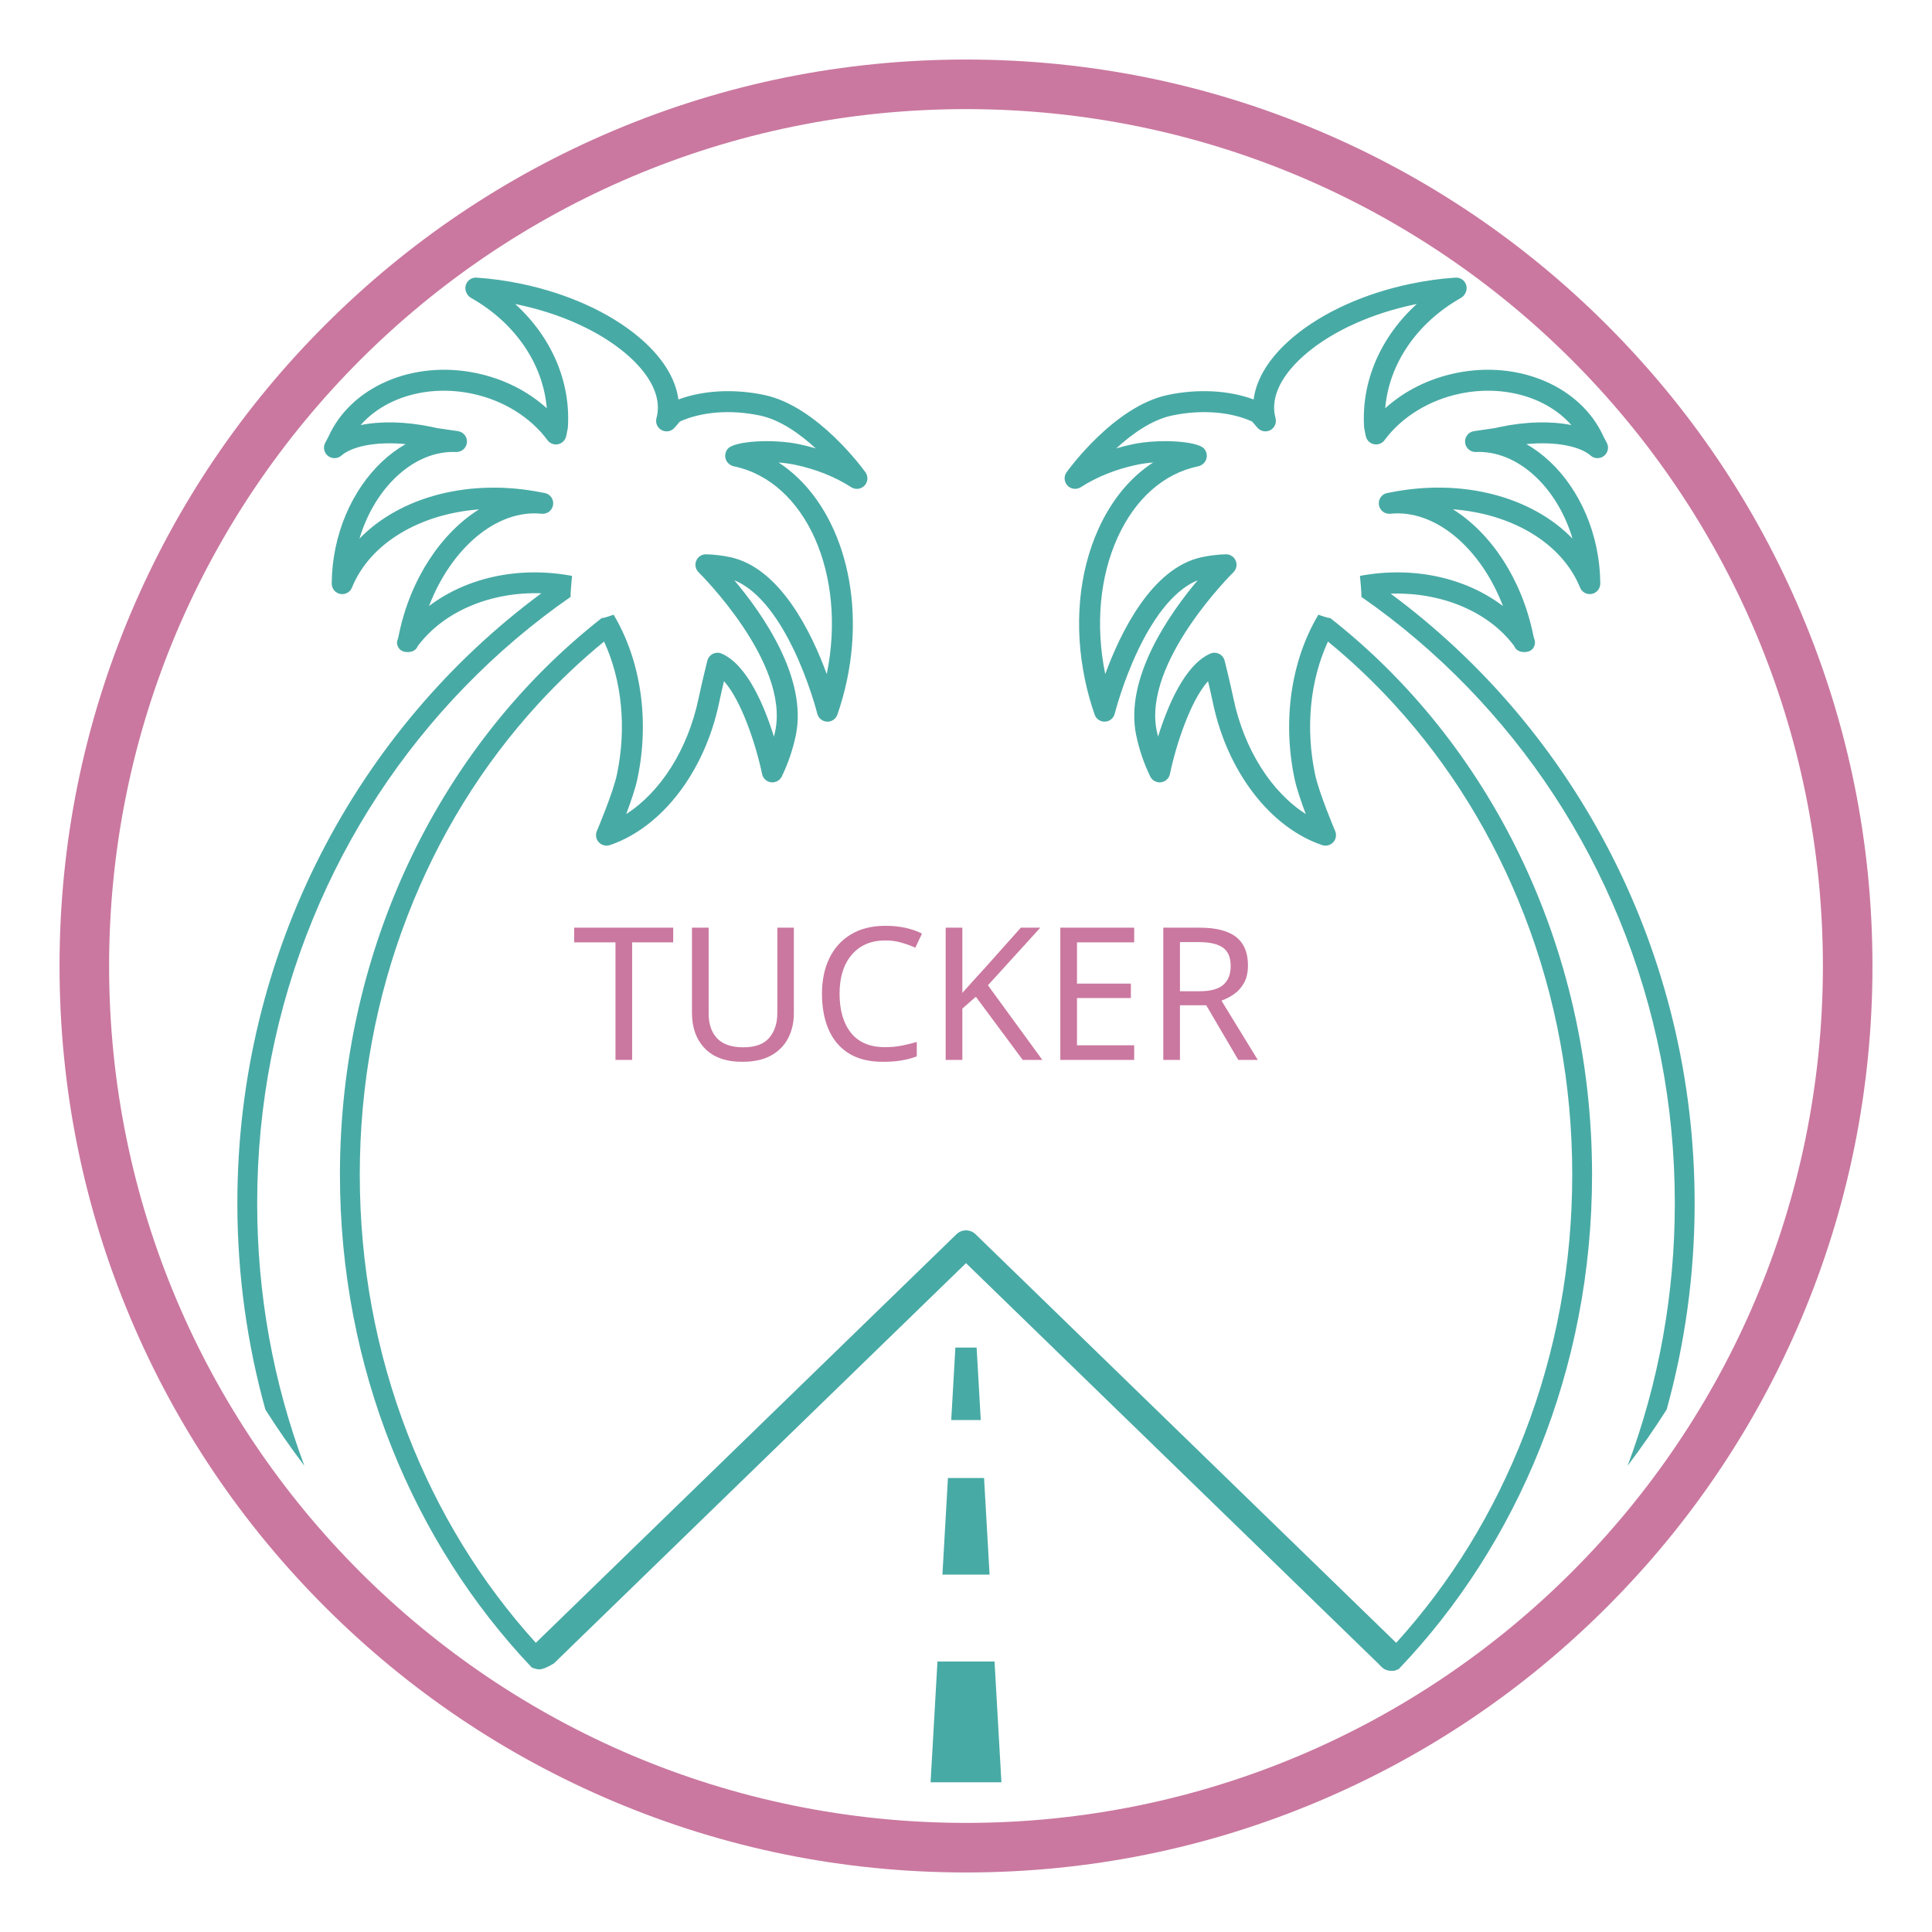
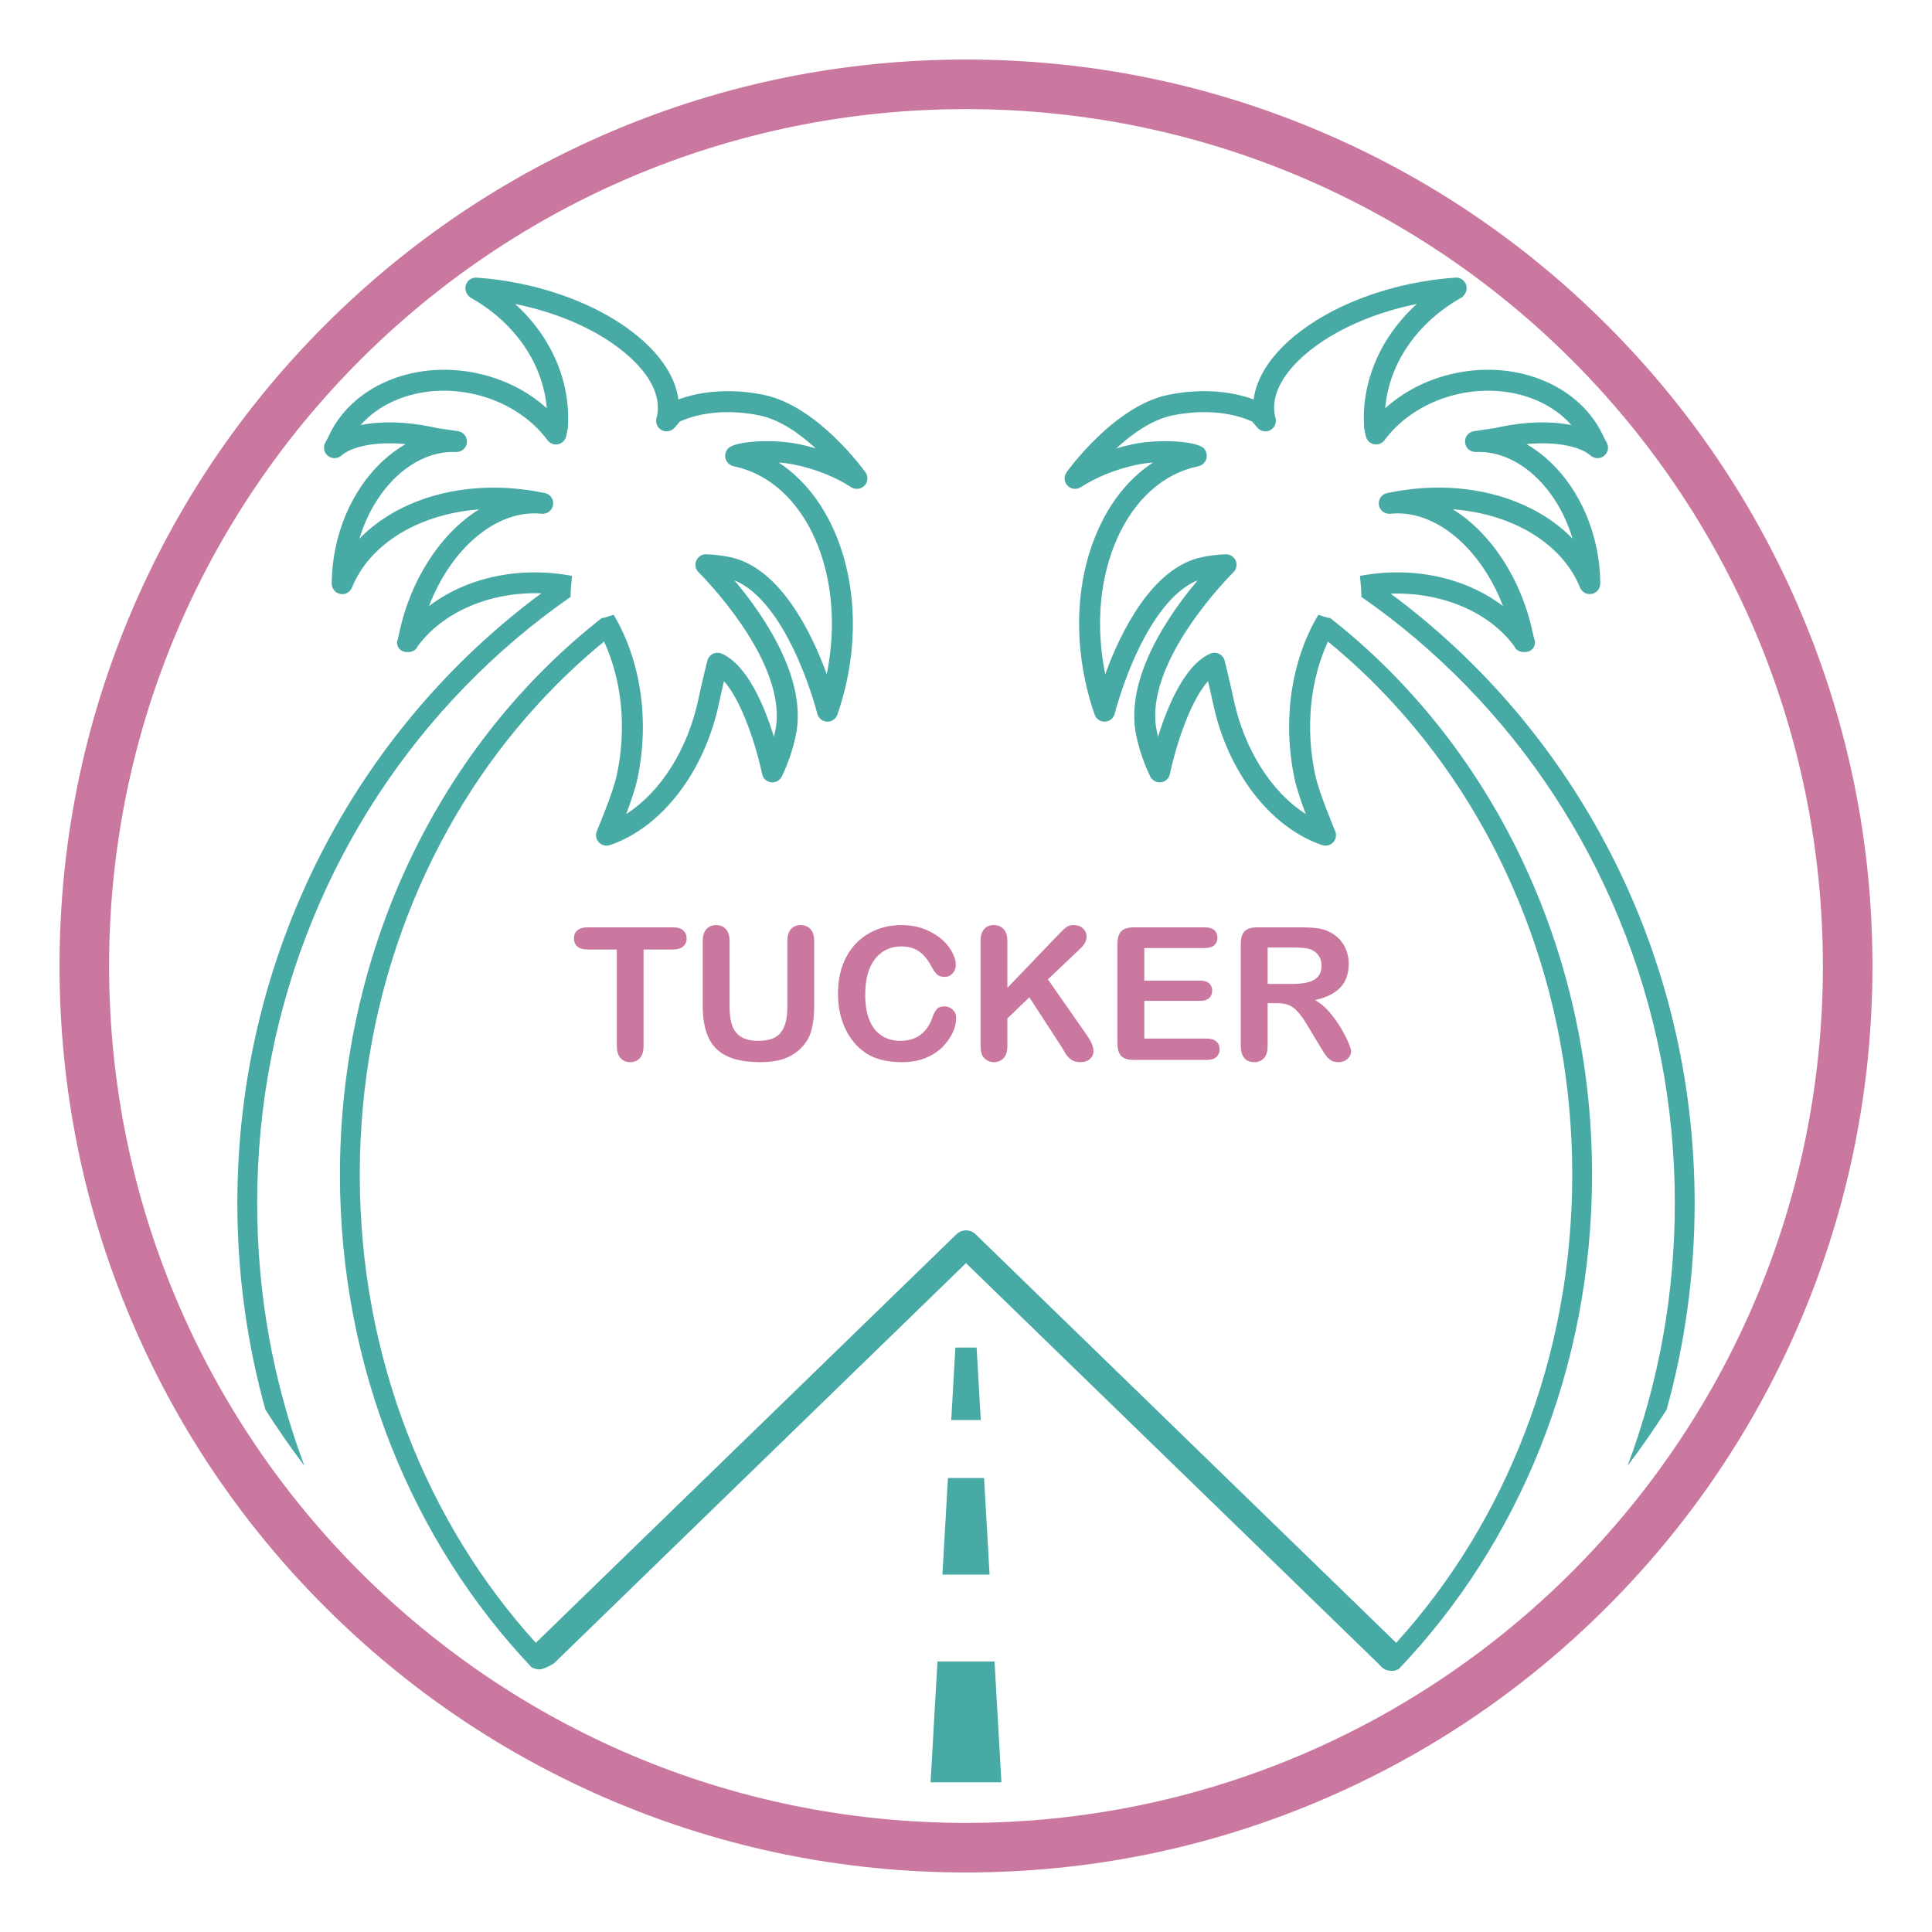
<svg xmlns="http://www.w3.org/2000/svg" version="1.1" id="content" x="0px" y="0px" width="400px" height="400px" viewBox="0 0 400 400" enable-background="new 0 0 400 400" xml:space="preserve">
  <g id="art">
    <g id="road_ticks">
      <polygon fill="#48AAA5" points="203.056,294 202.2,279 197.8,279 196.944,294   " />
      <polygon fill="#48AAA5" points="194.092,344 192.667,369 207.334,369 205.908,344   " />
      <polygon fill="#48AAA5" points="204.881,326 203.74,306 196.26,306 195.119,326   " />
    </g>
    <path id="outer_circle_2_" fill="#CA78A0" d="M200,22.59c97.98,0,177.41,79.43,177.41,177.411c0,97.98-79.43,177.41-177.41,177.41   S22.59,297.98,22.59,200C22.59,102.02,102.02,22.59,200,22.59 M200,12.327c-25.331,0-49.91,4.964-73.054,14.753   c-22.35,9.453-42.419,22.983-59.651,40.215c-17.232,17.233-30.763,37.302-40.216,59.651C17.29,150.09,12.327,174.668,12.327,200   c0,25.332,4.963,49.91,14.752,73.054c9.453,22.348,22.983,42.418,40.216,59.65s37.302,30.764,59.651,40.215   c23.144,9.789,47.723,14.754,73.054,14.754s49.91-4.965,73.054-14.754c22.35-9.451,42.419-22.982,59.651-40.215   s30.763-37.303,40.216-59.65c9.788-23.145,14.752-47.723,14.752-73.054c0-25.332-4.964-49.91-14.752-73.054   c-9.453-22.35-22.983-42.418-40.216-59.651c-17.232-17.232-37.302-30.763-59.651-40.215C249.91,17.291,225.331,12.327,200,12.327   L200,12.327z" />
    <path id="trees__x2B__road" fill="#48AAA5" d="M67.909,94.394c0.826,0.649,2,0.614,2.785-0.083   c1.945-1.728,6.731-2.995,13.288-2.364c-6.905,3.927-12.487,11.78-14.504,21.406c-0.492,2.349-0.759,4.733-0.793,7.101   l-0.002,0.368c-0.008,1.042,0.727,1.942,1.748,2.146c1.024,0.204,2.045-0.349,2.437-1.314c3.749-9.233,14.106-15.268,26.309-16.187   c-7.766,4.841-14.154,14.273-16.561,25.762l-0.068,0.3c-0.047,0.2-0.097,0.415-0.146,0.698c-0.279,0.603-0.271,1.153,0.042,1.756   c0.373,0.721,1.117,1.018,1.929,1.018h0.092c0.919,0,1.716-0.417,2.03-1.241c5.416-7.259,15.198-11.27,25.585-10.925   c-38.108,28.191-62.939,74.245-62.939,126.247c0,14.833,2.031,29.183,5.808,42.771c2.533,3.985,5.227,7.859,8.07,11.614   c-6.481-17.313-9.772-35.568-9.772-54.349c0-20.43,3.885-40.248,11.547-58.898c7.398-18.011,17.989-34.184,31.479-48.072   c6.76-6.96,14.078-13.168,21.896-18.59c-0.161-0.123,0.27-4.325,0.27-4.325c-11.035-2.066-21.854,0.351-29.618,6.246   c4.61-12.014,14.034-20.072,23.322-19.114c1.167,0.119,2.216-0.707,2.375-1.868c0.157-1.161-0.633-2.238-1.788-2.435l-0.396-0.066   c-15.081-3.068-29.51,0.853-37.912,9.531c3.217-10.769,11.44-18.325,19.989-17.943c1.149,0.054,2.15-0.812,2.259-1.965   c0.11-1.152-0.703-2.188-1.849-2.355L90.5,88.635c-0.361-0.085-0.727-0.166-1.095-0.243c-5.411-1.135-10.59-1.229-14.741-0.383   c5.032-5.732,13.954-8.416,23.077-6.503c6.395,1.339,12.085,4.849,15.611,9.628c0.509,0.691,1.377,1.017,2.217,0.832   c0.839-0.186,1.489-0.848,1.66-1.689l0.306-1.505c0.019-0.096,0.032-0.194,0.038-0.292c0.617-9.52-3.448-18.765-10.912-25.542   c0.139,0.028,0.278,0.057,0.417,0.086c8.871,1.858,16.796,5.422,22.314,10.035c5.143,4.298,7.503,8.916,6.646,13.003   c-0.035,0.168-0.075,0.333-0.121,0.498c-0.27,0.979,0.175,2.016,1.071,2.494s2.004,0.271,2.668-0.497l1.109-1.287   c4.535-2.049,10.543-2.503,16.572-1.241c4.206,0.882,8.305,3.821,11.553,6.805c-1.115-0.332-2.254-0.62-3.409-0.862   c-5.493-1.152-13.363-0.667-14.772,0.908c-0.518,0.579-0.702,1.431-0.46,2.168c0.253,0.769,0.9,1.332,1.733,1.506   c14.824,3.106,23.394,22.364,19.19,43.016c-3.142-8.578-9.643-22.045-20.036-24.223c-1.62-0.339-3.273-0.537-4.915-0.587   c-0.902-0.034-1.715,0.497-2.064,1.321c-0.351,0.824-0.16,1.779,0.48,2.404c0.188,0.185,18.852,18.626,15.863,32.889   c-0.081,0.386-0.168,0.77-0.263,1.15c-1.954-6.29-5.504-14.861-10.806-17.193c-0.586-0.258-1.255-0.244-1.83,0.037   c-0.574,0.281-0.996,0.801-1.151,1.422c-0.046,0.181-1.122,4.47-1.828,7.842c-2.204,10.518-7.845,19.351-14.97,23.905   c0.93-2.471,1.907-5.312,2.33-7.332c2.525-12.05,0.725-24.419-4.938-33.936c0,0-2.219,0.803-2.433,0.672   c-32.833,25.705-54.231,67.753-54.231,115.266c0,40.085,15.246,76.262,39.724,102.035c0.666,0.265,1.375,0.506,2.073,0.32   c0.936-0.249,1.732-0.712,2.555-1.204c0.036-0.039,0.068-0.087,0.106-0.121L200,261.521l85.171,82.727   c-0.004,0.004,0.12,0.108,0.171,0.161c0.59,0.604,1.021,1.184,1.901,1.409c0.532,0.137,1.013,0.138,1.559,0.073   c-0.074,0.01,0.601-0.253,0.772-0.31c24.666-25.793,40.044-62.115,40.044-102.374c0-47.513-21.398-89.561-54.231-115.266   c-0.215,0.13-2.433-0.672-2.433-0.672c-5.663,9.517-7.463,21.885-4.938,33.936c0.423,2.021,1.401,4.861,2.33,7.332   c-7.125-4.555-12.766-13.388-14.969-23.905c-0.706-3.372-1.782-7.661-1.828-7.842c-0.156-0.621-0.577-1.141-1.152-1.422   c-0.574-0.282-1.243-0.295-1.829-0.037c-5.303,2.333-8.853,10.903-10.807,17.193c-0.094-0.381-0.182-0.765-0.262-1.149   c-2.988-14.264,15.674-32.705,15.862-32.89c0.641-0.625,0.832-1.581,0.481-2.404c-0.351-0.824-1.199-1.355-2.065-1.321   c-1.641,0.05-3.294,0.248-4.914,0.587c-10.394,2.177-16.895,15.644-20.036,24.222c-2.052-10.076-1.146-20.106,2.557-28.274   c3.637-8.021,9.543-13.256,16.633-14.741c0.833-0.174,1.481-0.738,1.733-1.506c0.242-0.737,0.059-1.59-0.459-2.168   c-1.41-1.576-9.279-2.059-14.773-0.908c-1.154,0.242-2.293,0.53-3.408,0.862c3.248-2.984,7.347-5.923,11.553-6.805   c6.026-1.264,12.037-0.809,16.571,1.24l1.11,1.287c0.662,0.77,1.772,0.976,2.668,0.497c0.896-0.479,1.341-1.515,1.07-2.494   c-0.045-0.164-0.086-0.33-0.121-0.497c-0.856-4.088,1.505-8.706,6.646-13.004c5.519-4.613,13.443-8.177,22.314-10.035   c0.139-0.029,0.278-0.058,0.417-0.086c-7.464,6.777-11.529,16.022-10.913,25.542c0.007,0.098,0.021,0.196,0.039,0.292l0.306,1.505   c0.171,0.841,0.821,1.503,1.66,1.689c0.841,0.187,1.707-0.14,2.217-0.831c3.527-4.78,9.217-8.29,15.612-9.629   c9.121-1.91,18.043,0.771,23.076,6.503c-4.151-0.845-9.331-0.75-14.739,0.383c-0.369,0.077-0.735,0.158-1.098,0.243l-4.318,0.629   c-1.146,0.167-1.959,1.203-1.849,2.355c0.108,1.152,1.104,2.01,2.259,1.965c8.535-0.376,16.771,7.173,19.988,17.94   c-8.4-8.676-22.818-12.597-37.843-9.541l-0.465,0.079c-1.154,0.197-1.946,1.274-1.788,2.435c0.159,1.16,1.206,1.987,2.374,1.868   c9.292-0.953,18.713,7.1,23.323,19.113c-7.764-5.894-18.585-8.31-29.617-6.245c0,0,0.429,4.202,0.269,4.325   c7.819,5.421,15.137,11.63,21.897,18.591c13.487,13.888,24.079,30.062,31.477,48.072c7.663,18.652,11.548,38.468,11.548,58.9   c0,18.776-3.291,37.031-9.771,54.345c2.848-3.762,5.545-7.642,8.081-11.635c3.769-13.569,5.795-27.894,5.795-42.71   c0-52.002-24.832-98.018-62.938-126.209c10.386-0.343,20.169,3.588,25.585,10.847c0.313,0.824,1.11,1.241,2.029,1.241h0.092   c0.812,0,1.556-0.297,1.929-1.018c0.312-0.604,0.322-1.231,0.043-1.833c-0.05-0.283-0.1-0.46-0.146-0.66l-0.067-0.279   c-2.408-11.497-8.802-20.924-16.575-25.762c12.19,0.914,22.57,6.957,26.322,16.2c0.393,0.965,1.414,1.522,2.438,1.316   c1.022-0.204,1.756-1.104,1.748-2.146l-0.003-0.382c-0.034-2.351-0.301-4.734-0.793-7.083c-2.017-9.627-7.599-17.479-14.504-21.407   c6.557-0.629,11.343,0.637,13.288,2.364c0.786,0.698,1.959,0.733,2.786,0.083c0.825-0.65,1.068-1.798,0.575-2.727l-0.642-1.208   c-4.656-10.403-17.532-15.954-30.657-13.207c-5.612,1.175-10.635,3.703-14.572,7.276c0.757-9.146,6.522-17.672,15.678-22.85   c0.35-0.198,0.638-0.488,0.832-0.84l0.075-0.137c0.385-0.695,0.359-1.545-0.066-2.216c-0.427-0.671-1.188-1.057-1.977-1.003   c-3.065,0.202-6.196,0.635-9.308,1.287c-9.556,2.002-18.153,5.892-24.209,10.954c-4.864,4.066-7.697,8.556-8.271,12.982   c-5.132-1.9-11.483-2.25-17.779-0.93c-11.043,2.313-20.548,15.447-20.947,16.005c-0.607,0.848-0.525,2.008,0.195,2.763   c0.719,0.755,1.875,0.891,2.75,0.326c3.312-2.138,7.336-3.745,11.64-4.646c1.127-0.236,2.254-0.382,3.338-0.463   c-4.7,3.038-8.589,7.719-11.319,13.741c-4.119,9.085-5.109,20.188-2.789,31.263c0.51,2.441,1.182,4.861,1.996,7.192   c0.316,0.907,1.182,1.507,2.151,1.454c0.959-0.044,1.776-0.714,2.007-1.646c0.017-0.065,1.651-6.571,4.927-13.367   c2.622-5.437,6.785-12.045,12.244-14.249c-5.852,6.944-15.2,20.264-12.717,32.118c0.621,2.962,1.595,5.82,2.895,8.496   c0.405,0.837,1.302,1.321,2.223,1.207c0.923-0.115,1.67-0.806,1.858-1.716c1.213-5.873,4.228-15.158,7.887-19.225   c0.333,1.399,0.713,3.049,1.016,4.495c2.986,14.254,11.862,25.813,22.612,29.448c0.229,0.077,0.462,0.115,0.695,0.115   c0.595,0,1.176-0.245,1.594-0.697c0.582-0.628,0.74-1.54,0.405-2.328c-0.033-0.078-3.354-7.887-4.162-11.747   c-2.017-9.623-1.034-19.429,2.669-27.486c4.796,3.927,9.373,8.247,13.688,12.963c11.558,12.634,20.635,27.353,26.979,43.748   c6.575,16.994,9.909,35.05,9.909,53.669s-3.334,36.676-9.909,53.67c-6.262,16.181-15.191,30.728-26.537,43.252l-87.092-84.594   c-1.1-1.068-2.849-1.068-3.95,0l-87.092,84.594c-11.345-12.525-20.275-27.071-26.537-43.252   c-6.575-16.994-9.909-35.051-9.909-53.67s3.334-36.676,9.909-53.669c6.344-16.395,15.421-31.113,26.979-43.748   c4.314-4.716,8.893-9.036,13.688-12.962c3.704,8.057,4.687,17.862,2.67,27.486c-0.808,3.855-4.129,11.668-4.162,11.746   c-0.336,0.788-0.178,1.7,0.404,2.328c0.418,0.452,0.999,0.697,1.595,0.697c0.232,0,0.467-0.038,0.695-0.115   c10.75-3.635,19.625-15.193,22.611-29.448c0.303-1.445,0.684-3.094,1.016-4.493c3.654,4.067,6.671,13.351,7.887,19.223   c0.189,0.911,0.937,1.601,1.859,1.716c0.922,0.114,1.816-0.37,2.223-1.207c1.3-2.675,2.273-5.533,2.895-8.496   c2.482-11.853-6.864-25.173-12.717-32.117c5.443,2.198,9.597,8.775,12.213,14.186c3.286,6.798,4.94,13.366,4.957,13.431   c0.231,0.932,1.049,1.601,2.008,1.645c0.959,0.052,1.834-0.547,2.151-1.454c0.813-2.33,1.485-4.75,1.996-7.191   c3.997-19.081-2.183-37.227-14.163-45.008c1.1,0.081,2.247,0.228,3.392,0.467c4.304,0.902,8.329,2.508,11.64,4.646   c0.877,0.565,2.031,0.429,2.751-0.326c0.72-0.755,0.802-1.915,0.194-2.763c-0.398-0.558-9.904-13.692-20.947-16.005   c-6.297-1.318-12.646-0.97-17.779,0.931c-0.573-4.427-3.406-8.917-8.271-12.982c-6.057-5.062-14.654-8.952-24.21-10.954   c-3.111-0.652-6.242-1.084-9.307-1.287c-0.785-0.054-1.551,0.332-1.978,1.003c-0.426,0.671-0.451,1.521-0.067,2.216l0.076,0.137   c0.194,0.352,0.482,0.642,0.832,0.84c9.155,5.178,14.921,13.704,15.679,22.85c-3.938-3.573-8.961-6.1-14.573-7.276   c-13.123-2.75-26.001,2.804-30.657,13.207l-0.642,1.208C66.84,92.596,67.083,93.745,67.909,94.394z" />
  </g>
-   <text transform="matrix(1 0 0 1 118.4912 219.4434)" fill="#CA78A0" font-family="'ArialRoundedMTBold'" font-size="38.344">TUCKER</text>
+   <g>
+     <path fill="#CA78A0" d="M139.311,196.583h-6.066v19.939c0,1.148-0.256,2.001-0.768,2.556c-0.512,0.556-1.173,0.833-1.985,0.833   c-0.824,0-1.495-0.28-2.013-0.842c-0.518-0.562-0.777-1.411-0.777-2.547v-19.939h-6.066c-0.949,0-1.654-0.209-2.116-0.627   c-0.462-0.418-0.693-0.971-0.693-1.657c0-0.711,0.24-1.273,0.721-1.685c0.48-0.412,1.177-0.618,2.088-0.618h17.674   c0.961,0,1.676,0.212,2.144,0.637c0.468,0.424,0.702,0.98,0.702,1.666c0,0.687-0.237,1.239-0.711,1.657   C140.971,196.374,140.259,196.583,139.311,196.583z" />
+     <path fill="#CA78A0" d="M145.489,208.098v-13.2c0-1.123,0.253-1.966,0.758-2.527c0.506-0.562,1.171-0.843,1.994-0.843   c0.861,0,1.545,0.281,2.05,0.843c0.506,0.562,0.759,1.404,0.759,2.527v13.499c0,1.535,0.171,2.818,0.515,3.848   c0.344,1.03,0.952,1.829,1.825,2.396c0.874,0.568,2.098,0.852,3.67,0.852c2.172,0,3.707-0.576,4.605-1.73   c0.899-1.155,1.349-2.906,1.349-5.252v-13.612c0-1.136,0.249-1.981,0.749-2.537c0.499-0.556,1.167-0.833,2.003-0.833   s1.514,0.278,2.031,0.833c0.518,0.555,0.777,1.401,0.777,2.537v13.2c0,2.146-0.209,3.938-0.627,5.373   c-0.419,1.436-1.208,2.696-2.369,3.782c-0.998,0.924-2.159,1.598-3.482,2.021c-1.323,0.425-2.871,0.637-4.643,0.637   c-2.109,0-3.926-0.228-5.448-0.683c-1.523-0.456-2.765-1.161-3.727-2.116c-0.961-0.954-1.666-2.178-2.115-3.669   C145.714,211.951,145.489,210.17,145.489,208.098z" />
+     <path fill="#CA78A0" d="M197.969,210.775c0,0.873-0.215,1.818-0.646,2.836s-1.108,2.016-2.031,2.996   c-0.924,0.979-2.104,1.775-3.539,2.387s-3.107,0.917-5.018,0.917c-1.448,0-2.765-0.137-3.95-0.411   c-1.187-0.274-2.263-0.702-3.229-1.283c-0.968-0.58-1.857-1.345-2.668-2.293c-0.725-0.861-1.342-1.826-1.854-2.893   c-0.513-1.067-0.896-2.207-1.151-3.418c-0.257-1.21-0.384-2.496-0.384-3.855c0-2.21,0.32-4.188,0.964-5.936   c0.643-1.748,1.563-3.242,2.762-4.484c1.198-1.242,2.603-2.187,4.212-2.836c1.61-0.649,3.326-0.974,5.149-0.974   c2.222,0,4.2,0.443,5.935,1.33c1.735,0.886,3.064,1.981,3.988,3.286c0.924,1.305,1.386,2.537,1.386,3.698   c0,0.637-0.226,1.198-0.675,1.685c-0.449,0.487-0.992,0.73-1.629,0.73c-0.711,0-1.245-0.168-1.601-0.506   c-0.355-0.336-0.752-0.917-1.188-1.741c-0.725-1.36-1.576-2.378-2.556-3.052c-0.98-0.674-2.188-1.011-3.623-1.011   c-2.284,0-4.104,0.868-5.458,2.603c-1.354,1.735-2.031,4.2-2.031,7.396c0,2.134,0.3,3.91,0.899,5.327   c0.599,1.416,1.447,2.475,2.546,3.173c1.098,0.699,2.384,1.048,3.856,1.048c1.598,0,2.949-0.396,4.054-1.188   c1.104-0.793,1.938-1.957,2.5-3.492c0.236-0.725,0.53-1.314,0.88-1.77c0.349-0.455,0.91-0.684,1.685-0.684   c0.661,0,1.229,0.231,1.704,0.693C197.731,209.514,197.969,210.088,197.969,210.775z" />
+     <path fill="#CA78A0" d="M208.566,194.898v9.624l10.915-11.383c0.524-0.549,0.971-0.955,1.339-1.217   c0.368-0.262,0.858-0.394,1.47-0.394c0.799,0,1.444,0.234,1.938,0.702c0.493,0.468,0.74,1.039,0.74,1.713   c0,0.812-0.419,1.616-1.255,2.415l-6.759,6.403l7.788,11.158c0.55,0.774,0.962,1.451,1.236,2.031   c0.274,0.581,0.412,1.146,0.412,1.694c0,0.612-0.241,1.143-0.722,1.592s-1.132,0.674-1.956,0.674c-0.774,0-1.404-0.165-1.891-0.496   c-0.487-0.33-0.899-0.771-1.236-1.319c-0.337-0.55-0.637-1.049-0.898-1.498l-6.571-10.11l-4.55,4.362v5.673   c0,1.148-0.262,2.001-0.786,2.556c-0.524,0.556-1.198,0.833-2.022,0.833c-0.475,0-0.93-0.125-1.366-0.374   c-0.438-0.25-0.774-0.587-1.012-1.011c-0.175-0.35-0.28-0.756-0.318-1.218c-0.037-0.461-0.056-1.129-0.056-2.003v-20.408   c0-1.123,0.246-1.966,0.739-2.527c0.493-0.562,1.164-0.843,2.013-0.843c0.836,0,1.514,0.278,2.031,0.833   C208.308,192.917,208.566,193.762,208.566,194.898z" />
+     <path fill="#CA78A0" d="M249.438,196.284h-12.525v6.74h11.532c0.85,0,1.482,0.19,1.9,0.571c0.419,0.381,0.628,0.884,0.628,1.507   c0,0.625-0.206,1.133-0.618,1.526s-1.049,0.589-1.91,0.589h-11.532v7.809h12.956c0.873,0,1.531,0.203,1.975,0.607   c0.443,0.406,0.665,0.945,0.665,1.62c0,0.649-0.222,1.177-0.665,1.582s-1.102,0.608-1.975,0.608H234.76   c-1.211,0-2.082-0.269-2.612-0.805c-0.53-0.537-0.795-1.404-0.795-2.604v-20.632c0-0.798,0.118-1.451,0.355-1.956   c0.236-0.506,0.608-0.874,1.114-1.105c0.505-0.23,1.151-0.346,1.938-0.346h14.679c0.886,0,1.544,0.197,1.975,0.59   s0.646,0.908,0.646,1.544c0,0.649-0.216,1.17-0.646,1.563S250.324,196.284,249.438,196.284z" />
+     <path fill="#CA78A0" d="M264.397,207.704h-1.947v8.818c0,1.161-0.256,2.016-0.768,2.565c-0.512,0.549-1.18,0.823-2.003,0.823   c-0.887,0-1.573-0.287-2.06-0.861c-0.487-0.573-0.73-1.416-0.73-2.527v-21.119c0-1.198,0.269-2.065,0.806-2.602   c0.536-0.537,1.403-0.805,2.602-0.805h9.043c1.248,0,2.315,0.053,3.202,0.159c0.886,0.106,1.685,0.321,2.396,0.646   c0.861,0.362,1.622,0.88,2.284,1.554c0.661,0.674,1.164,1.458,1.507,2.35c0.344,0.893,0.515,1.838,0.515,2.836   c0,2.047-0.577,3.683-1.731,4.906c-1.154,1.223-2.905,2.09-5.252,2.602c0.986,0.524,1.929,1.299,2.827,2.322   c0.899,1.023,1.701,2.112,2.406,3.267c0.705,1.155,1.254,2.196,1.647,3.126c0.394,0.931,0.59,1.57,0.59,1.92   c0,0.362-0.115,0.721-0.347,1.076c-0.23,0.355-0.546,0.637-0.945,0.843s-0.861,0.309-1.386,0.309c-0.624,0-1.148-0.146-1.572-0.439   c-0.425-0.293-0.79-0.665-1.096-1.114s-0.721-1.111-1.245-1.984l-2.228-3.707c-0.799-1.36-1.514-2.396-2.144-3.108   c-0.631-0.712-1.271-1.198-1.919-1.46C266.201,207.836,265.384,207.704,264.397,207.704z M267.58,196.171h-5.13v7.545h4.98   c1.335,0,2.459-0.115,3.37-0.347s1.606-0.624,2.088-1.18c0.479-0.556,0.721-1.32,0.721-2.293c0-0.761-0.194-1.432-0.581-2.013   s-0.924-1.014-1.609-1.301C270.77,196.309,269.49,196.171,267.58,196.171z" />
+   </g>
</svg>
